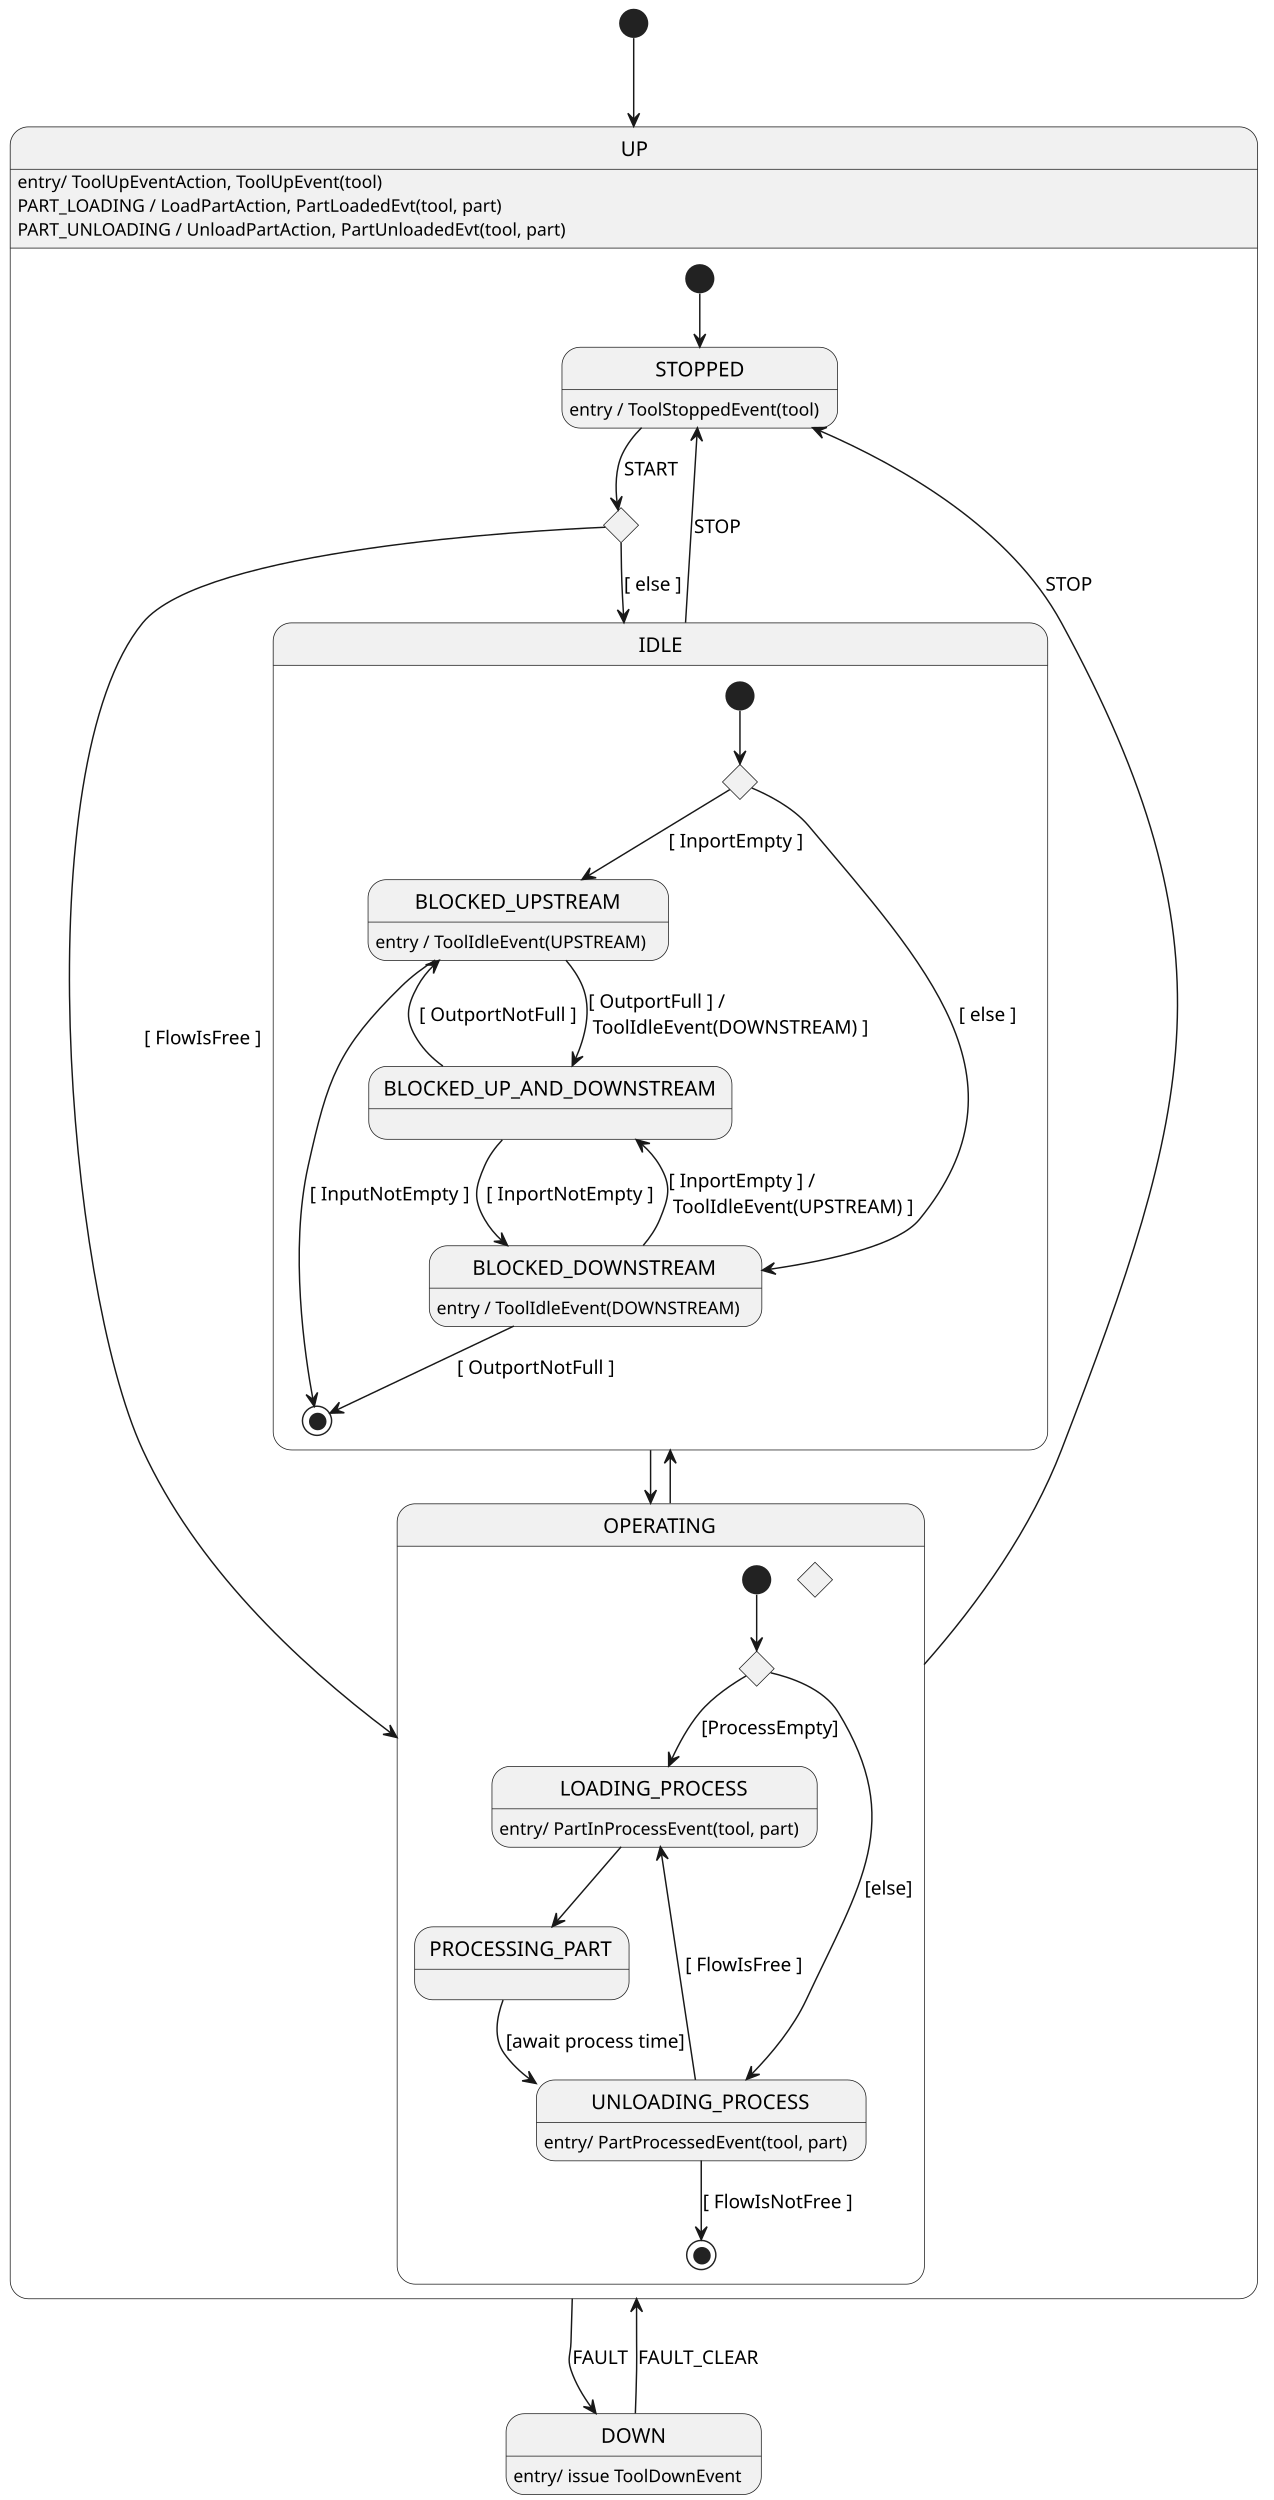
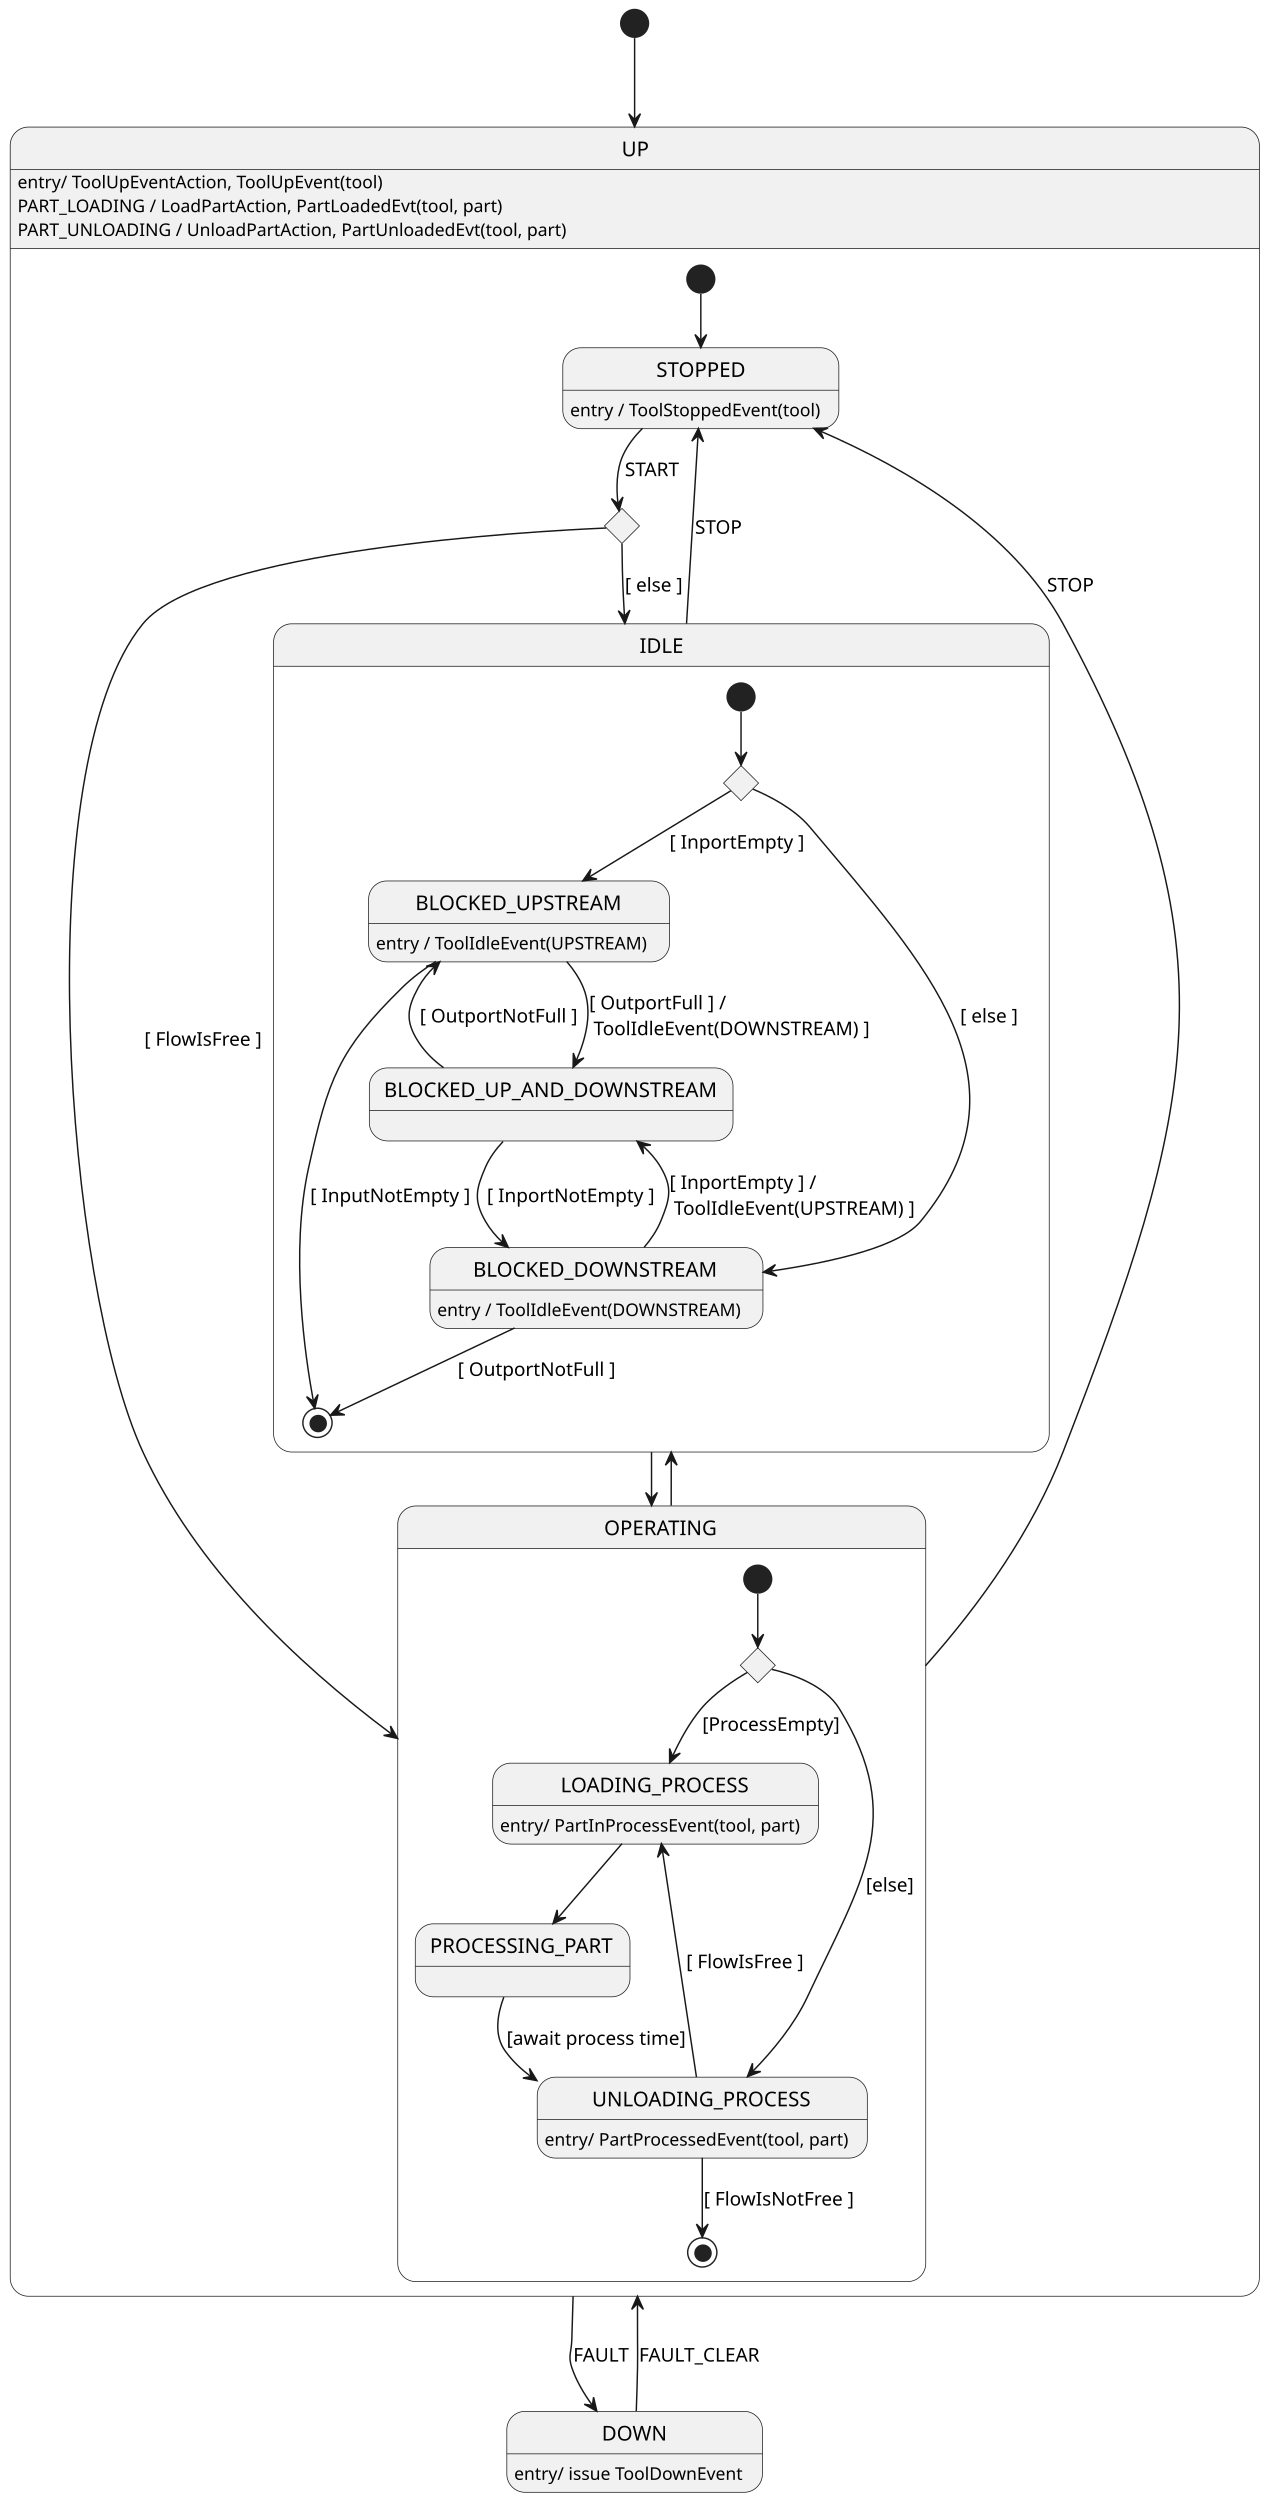
- <svg xmlns="http://www.w3.org/2000/svg" contentStyleType="text/css" height="691.744px" preserveAspectRatio="none" style="width:352px;height:691px;background:#FFFFFF;" version="1.1" viewBox="0 0 352 691" width="352.725px" zoomAndPan="magnify">
+ <svg xmlns="http://www.w3.org/2000/svg" contentStyleType="text/css" height="690.132px" preserveAspectRatio="none" style="width:352px;height:690px;background:#FFFFFF;" version="1.1" viewBox="0 0 352 690" width="352.725px" zoomAndPan="magnify">
  <defs />
  <g>
    <ellipse cx="175.153" cy="6.45" fill="#222222" rx="4.031" ry="4.031" style="stroke:none;stroke-width:0.403;" />
    <g id="DOWN">
-       <rect fill="#F1F1F1" height="22.337" rx="5.039" ry="5.039" style="stroke:#181818;stroke-width:0.202;" width="70.545" x="139.881" y="667.154" />
-       <line style="stroke:#181818;stroke-width:0.202;" x1="139.881" x2="210.426" y1="678.872" y2="678.872" />
-       <text fill="#000000" font-family="sans-serif" font-size="5.644" lengthAdjust="spacing" textLength="18.14" x="166.083" y="675.203">DOWN</text>
-       <text fill="#000000" font-family="sans-serif" font-size="4.837" lengthAdjust="spacing" textLength="62.483" x="141.896" y="686.059">entry/ issue ToolDownEvent</text>
+       <rect fill="#F1F1F1" height="22.337" rx="5.039" ry="5.039" style="stroke:#181818;stroke-width:0.202;" width="70.545" x="139.881" y="665.542" />
+       <line style="stroke:#181818;stroke-width:0.202;" x1="139.881" x2="210.426" y1="677.26" y2="677.26" />
+       <text fill="#000000" font-family="sans-serif" font-size="5.644" lengthAdjust="spacing" textLength="18.14" x="166.083" y="673.59">DOWN</text>
+       <text fill="#000000" font-family="sans-serif" font-size="4.837" lengthAdjust="spacing" textLength="62.483" x="141.896" y="684.446">entry/ issue ToolDownEvent</text>
    </g>
    <path d="M7.861,35.071 L342.542,35.071 A5.039,5.039 0 0 1 347.581,40.11 L347.581,68.57 L2.822,68.57 L2.822,40.11 A5.039,5.039 0 0 1 7.861,35.071 " fill="#F1F1F1" style="stroke:#F1F1F1;stroke-width:0.403;" />
-     <rect fill="none" height="600.305" rx="5.039" ry="5.039" style="stroke:#181818;stroke-width:0.202;" width="344.76" x="2.822" y="35.071" />
+     <rect fill="none" height="598.693" rx="5.039" ry="5.039" style="stroke:#181818;stroke-width:0.202;" width="344.76" x="2.822" y="35.071" />
    <line style="stroke:#181818;stroke-width:0.202;" x1="2.822" x2="347.581" y1="68.57" y2="68.57" />
    <line style="stroke:#181818;stroke-width:0.202;" x1="2.822" x2="347.581" y1="46.789" y2="46.789" />
    <text fill="#000000" font-family="sans-serif" font-size="5.644" lengthAdjust="spacing" textLength="7.256" x="171.573" y="43.12">UP</text>
    <text fill="#000000" font-family="sans-serif" font-size="4.837" lengthAdjust="spacing" textLength="99.972" x="4.837" y="51.96">entry/ ToolUpEventAction, ToolUpEvent(tool)</text>
    <text fill="#000000" font-family="sans-serif" font-size="4.837" lengthAdjust="spacing" textLength="132.221" x="4.837" y="58.548">PART_LOADING / LoadPartAction, PartLoadedEvt(tool, part)</text>
    <text fill="#000000" font-family="sans-serif" font-size="4.837" lengthAdjust="spacing" textLength="149.958" x="4.837" y="65.137">PART_UNLOADING / UnloadPartAction, PartUnloadedEvt(tool, part)</text>
    <g id="UP.STOPPED">
-       <rect fill="#F1F1F1" height="22.337" rx="5.039" ry="5.039" style="stroke:#181818;stroke-width:0.202;" width="76.189" x="155.328" y="95.982" />
-       <line style="stroke:#181818;stroke-width:0.202;" x1="155.328" x2="231.517" y1="107.699" y2="107.699" />
-       <text fill="#000000" font-family="sans-serif" font-size="5.644" lengthAdjust="spacing" textLength="24.59" x="181.127" y="104.03">STOPPED</text>
-       <text fill="#000000" font-family="sans-serif" font-size="4.837" lengthAdjust="spacing" textLength="68.126" x="157.344" y="114.886">entry / ToolStoppedEvent(tool)</text>
+       <rect fill="#F1F1F1" height="22.337" rx="5.039" ry="5.039" style="stroke:#181818;stroke-width:0.202;" width="76.189" x="155.332" y="95.982" />
+       <line style="stroke:#181818;stroke-width:0.202;" x1="155.332" x2="231.521" y1="107.699" y2="107.699" />
+       <text fill="#000000" font-family="sans-serif" font-size="5.644" lengthAdjust="spacing" textLength="24.59" x="181.131" y="104.03">STOPPED</text>
+       <text fill="#000000" font-family="sans-serif" font-size="4.837" lengthAdjust="spacing" textLength="68.126" x="157.348" y="114.886">entry / ToolStoppedEvent(tool)</text>
    </g>
    <g id="elem_UP_CHOICE">
-       <polygon fill="#F1F1F1" points="171.654,140.324,176.492,145.162,171.654,149.999,166.817,145.162,171.654,140.324" style="stroke:#181818;stroke-width:0.202;" />
-     </g>
-     <ellipse cx="193.422" cy="77.035" fill="#222222" rx="4.031" ry="4.031" style="stroke:none;stroke-width:0.403;" />
-     <path d="M80.55,172.17 L284.546,172.17 A5.039,5.039 0 0 1 289.585,177.209 L289.585,183.888 L75.511,183.888 L75.511,177.209 A5.039,5.039 0 0 1 80.55,172.17 " fill="#F1F1F1" style="stroke:#F1F1F1;stroke-width:0.403;" />
-     <rect fill="none" height="228.593" rx="5.039" ry="5.039" style="stroke:#181818;stroke-width:0.202;" width="214.074" x="75.511" y="172.17" />
-     <line style="stroke:#181818;stroke-width:0.202;" x1="75.511" x2="289.585" y1="183.888" y2="183.888" />
-     <text fill="#000000" font-family="sans-serif" font-size="5.644" lengthAdjust="spacing" textLength="12.093" x="176.502" y="180.219">IDLE</text>
+       <polygon fill="#F1F1F1" points="171.658,140.324,176.496,145.162,171.658,149.999,166.821,145.162,171.658,140.324" style="stroke:#181818;stroke-width:0.202;" />
+     </g>
+     <ellipse cx="193.426" cy="77.035" fill="#222222" rx="4.031" ry="4.031" style="stroke:none;stroke-width:0.403;" />
+     <path d="M80.554,172.17 L284.55,172.17 A5.039,5.039 0 0 1 289.589,177.209 L289.589,183.888 L75.515,183.888 L75.515,177.209 A5.039,5.039 0 0 1 80.554,172.17 " fill="#F1F1F1" style="stroke:#F1F1F1;stroke-width:0.403;" />
+     <rect fill="none" height="228.593" rx="5.039" ry="5.039" style="stroke:#181818;stroke-width:0.202;" width="214.074" x="75.515" y="172.17" />
+     <line style="stroke:#181818;stroke-width:0.202;" x1="75.515" x2="289.589" y1="183.888" y2="183.888" />
+     <text fill="#000000" font-family="sans-serif" font-size="5.644" lengthAdjust="spacing" textLength="12.093" x="176.506" y="180.219">IDLE</text>
    <g id="UP.IDLE.BLOCKED_UPSTREAM">
-       <rect fill="#F1F1F1" height="22.337" rx="5.039" ry="5.039" style="stroke:#181818;stroke-width:0.202;" width="83.042" x="101.73" y="243.146" />
-       <line style="stroke:#181818;stroke-width:0.202;" x1="101.73" x2="184.772" y1="254.863" y2="254.863" />
-       <text fill="#000000" font-family="sans-serif" font-size="5.644" lengthAdjust="spacing" textLength="57.242" x="114.63" y="251.194">BLOCKED_UPSTREAM</text>
-       <text fill="#000000" font-family="sans-serif" font-size="4.837" lengthAdjust="spacing" textLength="74.979" x="103.746" y="262.05">entry / ToolIdleEvent(UPSTREAM)</text>
+       <rect fill="#F1F1F1" height="22.337" rx="5.039" ry="5.039" style="stroke:#181818;stroke-width:0.202;" width="83.042" x="101.734" y="243.146" />
+       <line style="stroke:#181818;stroke-width:0.202;" x1="101.734" x2="184.775" y1="254.863" y2="254.863" />
+       <text fill="#000000" font-family="sans-serif" font-size="5.644" lengthAdjust="spacing" textLength="57.242" x="114.634" y="251.194">BLOCKED_UPSTREAM</text>
+       <text fill="#000000" font-family="sans-serif" font-size="4.837" lengthAdjust="spacing" textLength="74.979" x="103.749" y="262.05">entry / ToolIdleEvent(UPSTREAM)</text>
    </g>
    <g id="UP.IDLE.BLOCKED_DOWNSTREAM">
-       <rect fill="#F1F1F1" height="22.337" rx="5.039" ry="5.039" style="stroke:#181818;stroke-width:0.202;" width="91.91" x="118.661" y="344.327" />
-       <line style="stroke:#181818;stroke-width:0.202;" x1="118.661" x2="210.571" y1="356.045" y2="356.045" />
-       <text fill="#000000" font-family="sans-serif" font-size="5.644" lengthAdjust="spacing" textLength="68.126" x="130.553" y="352.376">BLOCKED_DOWNSTREAM</text>
-       <text fill="#000000" font-family="sans-serif" font-size="4.837" lengthAdjust="spacing" textLength="83.848" x="120.676" y="363.232">entry / ToolIdleEvent(DOWNSTREAM)</text>
+       <rect fill="#F1F1F1" height="22.337" rx="5.039" ry="5.039" style="stroke:#181818;stroke-width:0.202;" width="91.91" x="118.665" y="344.327" />
+       <line style="stroke:#181818;stroke-width:0.202;" x1="118.665" x2="210.575" y1="356.045" y2="356.045" />
+       <text fill="#000000" font-family="sans-serif" font-size="5.644" lengthAdjust="spacing" textLength="68.126" x="130.557" y="352.376">BLOCKED_DOWNSTREAM</text>
+       <text fill="#000000" font-family="sans-serif" font-size="4.837" lengthAdjust="spacing" textLength="83.848" x="120.68" y="363.232">entry / ToolIdleEvent(DOWNSTREAM)</text>
    </g>
    <g id="elem_IDLE_CHOICE">
-       <polygon fill="#F1F1F1" points="204.524,211.3,209.362,216.137,204.524,220.975,199.687,216.137,204.524,211.3" style="stroke:#181818;stroke-width:0.202;" />
-     </g>
-     <ellipse cx="204.524" cy="192.353" fill="#222222" rx="4.031" ry="4.031" style="stroke:none;stroke-width:0.403;" />
+       <polygon fill="#F1F1F1" points="204.528,211.3,209.365,216.137,204.528,220.975,199.691,216.137,204.528,211.3" style="stroke:#181818;stroke-width:0.202;" />
+     </g>
+     <ellipse cx="204.528" cy="192.353" fill="#222222" rx="4.031" ry="4.031" style="stroke:none;stroke-width:0.403;" />
    <g id="UP.IDLE.BLOCKED_UP_AND_DOWNSTREAM">
-       <rect fill="#F1F1F1" height="20.156" rx="5.039" ry="5.039" style="stroke:#181818;stroke-width:0.202;" width="100.376" x="101.931" y="294.744" />
-       <line style="stroke:#181818;stroke-width:0.202;" x1="101.931" x2="202.307" y1="306.462" y2="306.462" />
-       <text fill="#000000" font-family="sans-serif" font-size="5.644" lengthAdjust="spacing" textLength="92.313" x="105.963" y="302.793">BLOCKED_UP_AND_DOWNSTREAM</text>
-     </g>
-     <ellipse cx="87.621" cy="392.701" fill="none" rx="4.031" ry="4.031" style="stroke:#222222;stroke-width:0.403;" />
-     <ellipse cx="87.823" cy="392.903" fill="#222222" rx="2.419" ry="2.419" style="stroke:none;stroke-width:0.403;" />
+       <rect fill="#F1F1F1" height="20.156" rx="5.039" ry="5.039" style="stroke:#181818;stroke-width:0.202;" width="100.376" x="101.936" y="294.744" />
+       <line style="stroke:#181818;stroke-width:0.202;" x1="101.936" x2="202.311" y1="306.462" y2="306.462" />
+       <text fill="#000000" font-family="sans-serif" font-size="5.644" lengthAdjust="spacing" textLength="92.313" x="105.967" y="302.793">BLOCKED_UP_AND_DOWNSTREAM</text>
+     </g>
+     <ellipse cx="87.625" cy="392.701" fill="none" rx="4.031" ry="4.031" style="stroke:#222222;stroke-width:0.403;" />
+     <ellipse cx="87.826" cy="392.903" fill="#222222" rx="2.419" ry="2.419" style="stroke:none;stroke-width:0.403;" />
    <g id="link_*start*IDLE_IDLE_CHOICE">
-       <path d="M204.524,196.449 C204.524,199.863 204.524,205.015 204.524,209.135 " fill="none" id="*start*IDLE-to-IDLE_CHOICE" style="stroke:#181818;stroke-width:0.403;" />
-       <polygon fill="#181818" points="204.524,211.183,206.137,207.555,204.524,209.167,202.912,207.555,204.524,211.183" style="stroke:#181818;stroke-width:0.403;" />
+       <path d="M204.528,196.449 C204.528,199.863 204.528,205.015 204.528,209.135 " fill="none" id="*start*IDLE-to-IDLE_CHOICE" style="stroke:#181818;stroke-width:0.403;" />
+       <polygon fill="#181818" points="204.528,211.183,206.141,207.555,204.528,209.167,202.916,207.555,204.528,211.183" style="stroke:#181818;stroke-width:0.403;" />
    </g>
    <g id="link_IDLE_CHOICE_BLOCKED_UPSTREAM">
-       <path d="M201.731,218.237 C194.918,222.385 176.967,233.31 162.733,241.973 " fill="none" id="IDLE_CHOICE-to-BLOCKED_UPSTREAM" style="stroke:#181818;stroke-width:0.403;" />
-       <polygon fill="#181818" points="160.839,243.126,164.776,242.617,162.56,242.078,163.099,239.862,160.839,243.126" style="stroke:#181818;stroke-width:0.403;" />
-       <text fill="#000000" font-family="sans-serif" font-size="5.24" lengthAdjust="spacing" textLength="36.683" x="184.772" y="234.236">[ InportEmpty ]</text>
+       <path d="M201.734,218.237 C194.922,222.385 176.971,233.31 162.737,241.973 " fill="none" id="IDLE_CHOICE-to-BLOCKED_UPSTREAM" style="stroke:#181818;stroke-width:0.403;" />
+       <polygon fill="#181818" points="160.843,243.126,164.78,242.617,162.564,242.078,163.103,239.862,160.843,243.126" style="stroke:#181818;stroke-width:0.403;" />
+       <text fill="#000000" font-family="sans-serif" font-size="5.24" lengthAdjust="spacing" textLength="36.683" x="184.775" y="234.236">[ InportEmpty ]</text>
    </g>
    <g id="link_IDLE_CHOICE_BLOCKED_DOWNSTREAM">
-       <path d="M207.777,217.786 C211.945,219.531 219.141,223.083 223.47,228.231 C255.812,266.692 285.957,298.203 254.107,337.071 C248.52,343.888 230.9,348.165 212.752,350.826 " fill="none" id="IDLE_CHOICE-to-BLOCKED_DOWNSTREAM" style="stroke:#181818;stroke-width:0.403;" />
-       <polygon fill="#181818" points="210.651,351.128,214.47,352.216,212.647,350.845,214.018,349.023,210.651,351.128" style="stroke:#181818;stroke-width:0.403;" />
-       <text fill="#000000" font-family="sans-serif" font-size="5.24" lengthAdjust="spacing" textLength="14.915" x="264.991" y="282.206">[ else ]</text>
+       <path d="M207.781,217.786 C211.95,219.531 219.145,223.083 223.475,228.231 C255.816,266.692 285.961,298.203 254.111,337.071 C248.524,343.888 230.904,348.165 212.756,350.826 " fill="none" id="IDLE_CHOICE-to-BLOCKED_DOWNSTREAM" style="stroke:#181818;stroke-width:0.403;" />
+       <polygon fill="#181818" points="210.655,351.128,214.474,352.216,212.651,350.845,214.022,349.023,210.655,351.128" style="stroke:#181818;stroke-width:0.403;" />
+       <text fill="#000000" font-family="sans-serif" font-size="5.24" lengthAdjust="spacing" textLength="14.915" x="264.995" y="282.206">[ else ]</text>
    </g>
    <g id="link_BLOCKED_DOWNSTREAM_BLOCKED_UP_AND_DOWNSTREAM">
-       <path d="M177.781,344.251 C179.644,342.082 181.285,339.663 182.353,337.071 C184.872,330.94 185.703,327.876 182.353,322.156 C181.067,319.967 179.386,318.04 177.475,316.347 " fill="none" id="BLOCKED_DOWNSTREAM-to-BLOCKED_UP_AND_DOWNSTREAM" style="stroke:#181818;stroke-width:0.403;" />
-       <polygon fill="#181818" points="175.814,314.981,177.593,318.53,177.371,316.261,179.641,316.039,175.814,314.981" style="stroke:#181818;stroke-width:0.403;" />
-       <text fill="#000000" font-family="sans-serif" font-size="5.24" lengthAdjust="spacing" textLength="39.908" x="184.772" y="328.161">[ InportEmpty ] /</text>
-       <text fill="#000000" font-family="sans-serif" font-size="5.24" lengthAdjust="spacing" textLength="66.111" x="185.981" y="335.299">ToolIdleEvent(UPSTREAM) ]</text>
+       <path d="M177.786,344.251 C179.648,342.082 181.289,339.663 182.357,337.071 C184.876,330.94 185.707,327.876 182.357,322.156 C181.071,319.967 179.39,318.04 177.479,316.347 " fill="none" id="BLOCKED_DOWNSTREAM-to-BLOCKED_UP_AND_DOWNSTREAM" style="stroke:#181818;stroke-width:0.403;" />
+       <polygon fill="#181818" points="175.818,314.981,177.597,318.53,177.375,316.261,179.645,316.039,175.818,314.981" style="stroke:#181818;stroke-width:0.403;" />
+       <text fill="#000000" font-family="sans-serif" font-size="5.24" lengthAdjust="spacing" textLength="39.908" x="184.775" y="328.161">[ InportEmpty ] /</text>
+       <text fill="#000000" font-family="sans-serif" font-size="5.24" lengthAdjust="spacing" textLength="66.111" x="185.985" y="335.299">ToolIdleEvent(UPSTREAM) ]</text>
    </g>
    <g id="link_BLOCKED_UPSTREAM_BLOCKED_UP_AND_DOWNSTREAM">
-       <path d="M156.416,265.394 C158.279,267.562 159.919,269.981 160.988,272.573 C163.656,279.067 161.75,286.63 159.029,292.753 " fill="none" id="BLOCKED_UPSTREAM-to-BLOCKED_UP_AND_DOWNSTREAM" style="stroke:#181818;stroke-width:0.403;" />
-       <polygon fill="#181818" points="158.162,294.603,161.155,291.994,159.012,292.776,158.231,290.634,158.162,294.603" style="stroke:#181818;stroke-width:0.403;" />
-       <text fill="#000000" font-family="sans-serif" font-size="5.24" lengthAdjust="spacing" textLength="37.087" x="162.6" y="278.578">[ OutportFull ] /</text>
-       <text fill="#000000" font-family="sans-serif" font-size="5.24" lengthAdjust="spacing" textLength="75.382" x="163.81" y="285.716">ToolIdleEvent(DOWNSTREAM) ]</text>
+       <path d="M156.421,265.394 C158.283,267.562 159.923,269.981 160.992,272.573 C163.66,279.067 161.754,286.63 159.033,292.753 " fill="none" id="BLOCKED_UPSTREAM-to-BLOCKED_UP_AND_DOWNSTREAM" style="stroke:#181818;stroke-width:0.403;" />
+       <polygon fill="#181818" points="158.166,294.603,161.159,291.994,159.016,292.776,158.235,290.634,158.166,294.603" style="stroke:#181818;stroke-width:0.403;" />
+       <text fill="#000000" font-family="sans-serif" font-size="5.24" lengthAdjust="spacing" textLength="37.087" x="162.604" y="278.578">[ OutportFull ] /</text>
+       <text fill="#000000" font-family="sans-serif" font-size="5.24" lengthAdjust="spacing" textLength="75.382" x="163.814" y="285.716">ToolIdleEvent(DOWNSTREAM) ]</text>
    </g>
    <g id="link_BLOCKED_UP_AND_DOWNSTREAM_BLOCKED_UPSTREAM">
-       <path d="M122.414,294.668 C119.673,292.692 117.25,290.326 115.436,287.488 C111.86,281.905 112.263,278.394 115.436,272.573 C116.597,270.445 118.129,268.53 119.878,266.817 " fill="none" id="BLOCKED_UP_AND_DOWNSTREAM-to-BLOCKED_UPSTREAM" style="stroke:#181818;stroke-width:0.403;" />
-       <polygon fill="#181818" points="121.398,265.426,117.635,266.693,119.913,266.789,119.817,269.068,121.398,265.426" style="stroke:#181818;stroke-width:0.403;" />
-       <text fill="#000000" font-family="sans-serif" font-size="5.24" lengthAdjust="spacing" textLength="43.133" x="115.839" y="282.206">[ OutportNotFull ]</text>
+       <path d="M122.418,294.668 C119.677,292.692 117.254,290.326 115.44,287.488 C111.864,281.905 112.267,278.394 115.44,272.573 C116.601,270.445 118.133,268.53 119.882,266.817 " fill="none" id="BLOCKED_UP_AND_DOWNSTREAM-to-BLOCKED_UPSTREAM" style="stroke:#181818;stroke-width:0.403;" />
+       <polygon fill="#181818" points="121.402,265.426,117.639,266.693,119.918,266.789,119.821,269.068,121.402,265.426" style="stroke:#181818;stroke-width:0.403;" />
+       <text fill="#000000" font-family="sans-serif" font-size="5.24" lengthAdjust="spacing" textLength="43.133" x="115.843" y="282.206">[ OutportNotFull ]</text>
    </g>
    <g id="link_BLOCKED_UP_AND_DOWNSTREAM_BLOCKED_DOWNSTREAM">
-       <path d="M138.845,315.049 C136.865,317.162 135.112,319.548 133.979,322.156 C131.335,328.235 130.682,331.319 133.979,337.071 C135.225,339.244 136.845,341.179 138.691,342.896 " fill="none" id="BLOCKED_UP_AND_DOWNSTREAM-to-BLOCKED_DOWNSTREAM" style="stroke:#181818;stroke-width:0.403;" />
-       <polygon fill="#181818" points="140.292,344.287,138.616,340.688,138.772,342.963,136.497,343.12,140.292,344.287" style="stroke:#181818;stroke-width:0.403;" />
-       <text fill="#000000" font-family="sans-serif" font-size="5.24" lengthAdjust="spacing" textLength="45.955" x="134.382" y="331.789">[ InportNotEmpty ]</text>
+       <path d="M138.849,315.049 C136.869,317.162 135.116,319.548 133.983,322.156 C131.339,328.235 130.686,331.319 133.983,337.071 C135.229,339.244 136.849,341.179 138.696,342.896 " fill="none" id="BLOCKED_UP_AND_DOWNSTREAM-to-BLOCKED_DOWNSTREAM" style="stroke:#181818;stroke-width:0.403;" />
+       <polygon fill="#181818" points="140.296,344.287,138.62,340.688,138.776,342.963,136.501,343.12,140.296,344.287" style="stroke:#181818;stroke-width:0.403;" />
+       <text fill="#000000" font-family="sans-serif" font-size="5.24" lengthAdjust="spacing" textLength="45.955" x="134.386" y="331.789">[ InportNotEmpty ]</text>
    </g>
    <g id="link_BLOCKED_DOWNSTREAM_*end*IDLE">
-       <path d="M142.033,366.515 C125.062,374.557 103.08,384.974 93.043,389.726 " fill="none" id="BLOCKED_DOWNSTREAM-to-*end*IDLE" style="stroke:#181818;stroke-width:0.403;" />
-       <polygon fill="#181818" points="91.201,390.601,95.17,390.502,93.021,389.737,93.787,387.589,91.201,390.601" style="stroke:#181818;stroke-width:0.403;" />
-       <text fill="#000000" font-family="sans-serif" font-size="5.24" lengthAdjust="spacing" textLength="43.133" x="126.32" y="379.76">[ OutportNotFull ]</text>
+       <path d="M142.037,366.515 C125.066,374.557 103.084,384.974 93.047,389.726 " fill="none" id="BLOCKED_DOWNSTREAM-to-*end*IDLE" style="stroke:#181818;stroke-width:0.403;" />
+       <polygon fill="#181818" points="91.205,390.601,95.174,390.502,93.025,389.737,93.791,387.589,91.205,390.601" style="stroke:#181818;stroke-width:0.403;" />
+       <text fill="#000000" font-family="sans-serif" font-size="5.24" lengthAdjust="spacing" textLength="43.133" x="126.324" y="379.76">[ OutportNotFull ]</text>
    </g>
    <g id="link_BLOCKED_UPSTREAM_*end*IDLE">
-       <path d="M120.309,265.345 C116.976,267.466 113.747,269.88 111.002,272.573 C93.264,289.967 90.62,297.913 85.202,322.156 C79.946,345.666 84.251,374.694 86.484,386.699 " fill="none" id="BLOCKED_UPSTREAM-to-*end*IDLE" style="stroke:#181818;stroke-width:0.403;" />
-       <polygon fill="#181818" points="86.871,388.739,87.78,384.874,86.496,386.758,84.611,385.474,86.871,388.739" style="stroke:#181818;stroke-width:0.403;" />
-       <text fill="#000000" font-family="sans-serif" font-size="5.24" lengthAdjust="spacing" textLength="43.94" x="85.605" y="331.789">[ InputNotEmpty ]</text>
-     </g>
-     <path d="M114.815,415.651 L250.463,415.651 A5.039,5.039 0 0 1 255.502,420.69 L255.502,427.369 L109.776,427.369 L109.776,420.69 A5.039,5.039 0 0 1 114.815,415.651 " fill="#F1F1F1" style="stroke:#F1F1F1;stroke-width:0.403;" />
-     <rect fill="none" height="215.694" rx="5.039" ry="5.039" style="stroke:#181818;stroke-width:0.202;" width="145.726" x="109.776" y="415.651" />
-     <line style="stroke:#181818;stroke-width:0.202;" x1="109.776" x2="255.502" y1="427.369" y2="427.369" />
-     <text fill="#000000" font-family="sans-serif" font-size="5.644" lengthAdjust="spacing" textLength="31.846" x="166.716" y="423.7">OPERATING</text>
+       <path d="M120.314,265.345 C116.98,267.466 113.751,269.88 111.006,272.573 C93.269,289.967 90.624,297.913 85.206,322.156 C79.95,345.666 84.255,374.694 86.488,386.699 " fill="none" id="BLOCKED_UPSTREAM-to-*end*IDLE" style="stroke:#181818;stroke-width:0.403;" />
+       <polygon fill="#181818" points="86.875,388.739,87.784,384.874,86.5,386.758,84.615,385.474,86.875,388.739" style="stroke:#181818;stroke-width:0.403;" />
+       <text fill="#000000" font-family="sans-serif" font-size="5.24" lengthAdjust="spacing" textLength="43.94" x="85.609" y="331.789">[ InputNotEmpty ]</text>
+     </g>
+     <path d="M114.819,415.651 L250.467,415.651 A5.039,5.039 0 0 1 255.506,420.69 L255.506,427.369 L109.78,427.369 L109.78,420.69 A5.039,5.039 0 0 1 114.819,415.651 " fill="#F1F1F1" style="stroke:#F1F1F1;stroke-width:0.403;" />
+     <rect fill="none" height="214.081" rx="5.039" ry="5.039" style="stroke:#181818;stroke-width:0.202;" width="145.726" x="109.78" y="415.651" />
+     <line style="stroke:#181818;stroke-width:0.202;" x1="109.78" x2="255.506" y1="427.369" y2="427.369" />
+     <text fill="#000000" font-family="sans-serif" font-size="5.644" lengthAdjust="spacing" textLength="31.846" x="166.72" y="423.7">OPERATING</text>
    <g id="UP.OPERATING.LOADING_PROCESS">
-       <rect fill="#F1F1F1" height="22.337" rx="5.039" ry="5.039" style="stroke:#181818;stroke-width:0.202;" width="89.894" x="135.978" y="488.239" />
-       <line style="stroke:#181818;stroke-width:0.202;" x1="135.978" x2="225.873" y1="499.957" y2="499.957" />
-       <text fill="#000000" font-family="sans-serif" font-size="5.644" lengthAdjust="spacing" textLength="52.405" x="154.723" y="496.288">LOADING_PROCESS</text>
-       <text fill="#000000" font-family="sans-serif" font-size="4.837" lengthAdjust="spacing" textLength="81.832" x="137.994" y="507.144">entry/ PartInProcessEvent(tool, part)</text>
+       <rect fill="#F1F1F1" height="22.337" rx="5.039" ry="5.039" style="stroke:#181818;stroke-width:0.202;" width="89.894" x="135.983" y="486.627" />
+       <line style="stroke:#181818;stroke-width:0.202;" x1="135.983" x2="225.877" y1="498.344" y2="498.344" />
+       <text fill="#000000" font-family="sans-serif" font-size="5.644" lengthAdjust="spacing" textLength="52.405" x="154.727" y="494.675">LOADING_PROCESS</text>
+       <text fill="#000000" font-family="sans-serif" font-size="4.837" lengthAdjust="spacing" textLength="81.832" x="137.998" y="505.531">entry/ PartInProcessEvent(tool, part)</text>
    </g>
    <g id="UP.OPERATING.UNLOADING_PROCESS">
-       <rect fill="#F1F1F1" height="22.337" rx="5.039" ry="5.039" style="stroke:#181818;stroke-width:0.202;" width="91.104" x="148.274" y="574.909" />
-       <line style="stroke:#181818;stroke-width:0.202;" x1="148.274" x2="239.377" y1="586.626" y2="586.626" />
-       <text fill="#000000" font-family="sans-serif" font-size="5.644" lengthAdjust="spacing" textLength="60.87" x="163.39" y="582.957">UNLOADING_PROCESS</text>
-       <text fill="#000000" font-family="sans-serif" font-size="4.837" lengthAdjust="spacing" textLength="83.042" x="150.289" y="593.813">entry/ PartProcessedEvent(tool, part)</text>
+       <rect fill="#F1F1F1" height="22.337" rx="5.039" ry="5.039" style="stroke:#181818;stroke-width:0.202;" width="91.104" x="148.278" y="573.296" />
+       <line style="stroke:#181818;stroke-width:0.202;" x1="148.278" x2="239.381" y1="585.014" y2="585.014" />
+       <text fill="#000000" font-family="sans-serif" font-size="5.644" lengthAdjust="spacing" textLength="60.87" x="163.394" y="581.345">UNLOADING_PROCESS</text>
+       <text fill="#000000" font-family="sans-serif" font-size="4.837" lengthAdjust="spacing" textLength="83.042" x="150.293" y="592.201">entry/ PartProcessedEvent(tool, part)</text>
    </g>
    <g id="elem_CHOICE_PROCESS_EMPTY">
-       <polygon fill="#F1F1F1" points="209.144,456.393,213.981,461.231,209.144,466.068,204.306,461.231,209.144,456.393" style="stroke:#181818;stroke-width:0.202;" />
-     </g>
-     <g id="elem_CHOICE_UNLOADING">
-       <polygon fill="#F1F1F1" points="225.268,431.803,230.106,436.641,225.268,441.478,220.431,436.641,225.268,431.803" style="stroke:#181818;stroke-width:0.202;" />
+       <polygon fill="#F1F1F1" points="209.148,454.781,213.985,459.618,209.148,464.455,204.31,459.618,209.148,454.781" style="stroke:#181818;stroke-width:0.202;" />
    </g>
    <g id="UP.OPERATING.PROCESSING_PART">
-       <rect fill="#F1F1F1" height="20.156" rx="5.039" ry="5.039" style="stroke:#181818;stroke-width:0.202;" width="59.258" x="114.614" y="532.582" />
-       <line style="stroke:#181818;stroke-width:0.202;" x1="114.614" x2="173.871" y1="544.299" y2="544.299" />
-       <text fill="#000000" font-family="sans-serif" font-size="5.644" lengthAdjust="spacing" textLength="51.196" x="118.645" y="540.63">PROCESSING_PART</text>
-     </g>
-     <ellipse cx="209.144" cy="436.641" fill="#222222" rx="4.031" ry="4.031" style="stroke:none;stroke-width:0.403;" />
-     <ellipse cx="193.825" cy="623.283" fill="none" rx="4.031" ry="4.031" style="stroke:#222222;stroke-width:0.403;" />
-     <ellipse cx="194.027" cy="623.484" fill="#222222" rx="2.419" ry="2.419" style="stroke:none;stroke-width:0.403;" />
+       <rect fill="#F1F1F1" height="20.156" rx="5.039" ry="5.039" style="stroke:#181818;stroke-width:0.202;" width="59.258" x="114.618" y="530.969" />
+       <line style="stroke:#181818;stroke-width:0.202;" x1="114.618" x2="173.875" y1="542.687" y2="542.687" />
+       <text fill="#000000" font-family="sans-serif" font-size="5.644" lengthAdjust="spacing" textLength="51.196" x="118.649" y="539.018">PROCESSING_PART</text>
+     </g>
+     <ellipse cx="209.148" cy="435.834" fill="#222222" rx="4.031" ry="4.031" style="stroke:none;stroke-width:0.403;" />
+     <ellipse cx="193.829" cy="621.67" fill="none" rx="4.031" ry="4.031" style="stroke:#222222;stroke-width:0.403;" />
+     <ellipse cx="194.031" cy="621.872" fill="#222222" rx="2.419" ry="2.419" style="stroke:none;stroke-width:0.403;" />
    <g id="link_*start*OPERATING_CHOICE_PROCESS_EMPTY">
-       <path d="M209.144,440.76 C209.144,444.352 209.144,449.875 209.144,454.216 " fill="none" id="*start*OPERATING-to-CHOICE_PROCESS_EMPTY" style="stroke:#181818;stroke-width:0.403;" />
-       <polygon fill="#181818" points="209.144,456.24,210.756,452.612,209.144,454.224,207.531,452.612,209.144,456.24" style="stroke:#181818;stroke-width:0.403;" />
+       <path d="M209.148,439.93 C209.148,443.344 209.148,448.496 209.148,452.616 " fill="none" id="*start*OPERATING-to-CHOICE_PROCESS_EMPTY" style="stroke:#181818;stroke-width:0.403;" />
+       <polygon fill="#181818" points="209.148,454.664,210.76,451.036,209.148,452.648,207.535,451.036,209.148,454.664" style="stroke:#181818;stroke-width:0.403;" />
    </g>
    <g id="link_CHOICE_PROCESS_EMPTY_LOADING_PROCESS">
-       <path d="M206.262,463.198 C202.835,465.181 197.115,468.874 193.422,473.324 C190.246,477.154 187.634,481.926 185.634,486.312 " fill="none" id="CHOICE_PROCESS_EMPTY-to-LOADING_PROCESS" style="stroke:#181818;stroke-width:0.403;" />
-       <polygon fill="#181818" points="184.816,488.163,187.751,485.489,185.626,486.317,184.799,484.192,184.816,488.163" style="stroke:#181818;stroke-width:0.403;" />
-       <text fill="#000000" font-family="sans-serif" font-size="5.24" lengthAdjust="spacing" textLength="37.49" x="193.825" y="479.329">[ProcessEmpty]</text>
+       <path d="M206.266,461.585 C202.839,463.569 197.119,467.261 193.426,471.712 C190.25,475.541 187.638,480.314 185.638,484.7 " fill="none" id="CHOICE_PROCESS_EMPTY-to-LOADING_PROCESS" style="stroke:#181818;stroke-width:0.403;" />
+       <polygon fill="#181818" points="184.82,486.55,187.755,483.877,185.631,484.705,184.803,482.58,184.82,486.55" style="stroke:#181818;stroke-width:0.403;" />
+       <text fill="#000000" font-family="sans-serif" font-size="5.24" lengthAdjust="spacing" textLength="37.49" x="193.829" y="477.717">[ProcessEmpty]</text>
    </g>
    <g id="link_CHOICE_PROCESS_EMPTY_UNLOADING_PROCESS">
-       <path d="M213.018,462.359 C218.315,463.581 227.635,466.612 231.718,473.324 C250.173,503.666 237.894,520.565 222.85,552.738 C219.282,560.365 213.381,567.532 207.826,573.216 " fill="none" id="CHOICE_PROCESS_EMPTY-to-UNLOADING_PROCESS" style="stroke:#181818;stroke-width:0.403;" />
-       <polygon fill="#181818" points="206.274,574.78,209.976,573.347,207.696,573.352,207.691,571.071,206.274,574.78" style="stroke:#181818;stroke-width:0.403;" />
-       <text fill="#000000" font-family="sans-serif" font-size="5.24" lengthAdjust="spacing" textLength="12.496" x="238.974" y="523.672">[else]</text>
+       <path d="M213.022,460.747 C218.319,461.968 227.639,465 231.722,471.712 C250.177,502.054 237.898,518.952 222.854,551.125 C219.286,558.752 213.385,565.919 207.83,571.603 " fill="none" id="CHOICE_PROCESS_EMPTY-to-UNLOADING_PROCESS" style="stroke:#181818;stroke-width:0.403;" />
+       <polygon fill="#181818" points="206.278,573.167,209.98,571.735,207.7,571.739,207.695,569.459,206.278,573.167" style="stroke:#181818;stroke-width:0.403;" />
+       <text fill="#000000" font-family="sans-serif" font-size="5.24" lengthAdjust="spacing" textLength="12.496" x="238.978" y="522.059">[else]</text>
    </g>
    <g id="link_LOADING_PROCESS_PROCESSING_PART">
-       <path d="M171.67,510.459 C166.268,516.719 159.464,524.612 153.982,530.965 " fill="none" id="LOADING_PROCESS-to-PROCESSING_PART" style="stroke:#181818;stroke-width:0.403;" />
-       <polygon fill="#181818" points="152.619,532.546,156.211,530.855,153.937,531.02,153.771,528.746,152.619,532.546" style="stroke:#181818;stroke-width:0.403;" />
+       <path d="M171.674,508.846 C166.273,515.107 159.468,523 153.986,529.353 " fill="none" id="LOADING_PROCESS-to-PROCESSING_PART" style="stroke:#181818;stroke-width:0.403;" />
+       <polygon fill="#181818" points="152.623,530.933,156.215,529.242,153.941,529.408,153.775,527.134,152.623,530.933" style="stroke:#181818;stroke-width:0.403;" />
    </g>
    <g id="link_PROCESSING_PART_UNLOADING_PROCESS">
-       <path d="M139.05,552.806 C137.232,557.66 136.321,563.388 139.405,567.653 C141.384,570.39 143.795,572.716 146.492,574.691 " fill="none" id="PROCESSING_PART-to-UNLOADING_PROCESS" style="stroke:#181818;stroke-width:0.403;" />
-       <polygon fill="#181818" points="148.205,575.88,146.137,572.491,146.547,574.735,144.304,575.144,148.205,575.88" style="stroke:#181818;stroke-width:0.403;" />
-       <text fill="#000000" font-family="sans-serif" font-size="5.24" lengthAdjust="spacing" textLength="47.971" x="139.808" y="565.999">[await process time]</text>
+       <path d="M139.054,551.194 C137.236,556.047 136.325,561.775 139.409,566.04 C141.388,568.778 143.799,571.104 146.496,573.079 " fill="none" id="PROCESSING_PART-to-UNLOADING_PROCESS" style="stroke:#181818;stroke-width:0.403;" />
+       <polygon fill="#181818" points="148.209,574.268,146.141,570.879,146.551,573.122,144.308,573.532,148.209,574.268" style="stroke:#181818;stroke-width:0.403;" />
+       <text fill="#000000" font-family="sans-serif" font-size="5.24" lengthAdjust="spacing" textLength="47.971" x="139.812" y="564.386">[await process time]</text>
    </g>
    <g id="link_UNLOADING_PROCESS_LOADING_PROCESS">
-       <path d="M192.217,574.889 C189.835,559.038 185.376,529.365 182.833,512.43 " fill="none" id="UNLOADING_PROCESS-to-LOADING_PROCESS" style="stroke:#181818;stroke-width:0.403;" />
-       <polygon fill="#181818" points="182.534,510.431,181.479,514.258,182.834,512.424,184.668,513.779,182.534,510.431" style="stroke:#181818;stroke-width:0.403;" />
-       <text fill="#000000" font-family="sans-serif" font-size="5.24" lengthAdjust="spacing" textLength="31.443" x="189.391" y="544.835">[ FlowIsFree ]</text>
+       <path d="M192.221,573.276 C189.839,557.426 185.38,527.753 182.837,510.818 " fill="none" id="UNLOADING_PROCESS-to-LOADING_PROCESS" style="stroke:#181818;stroke-width:0.403;" />
+       <polygon fill="#181818" points="182.538,508.818,181.483,512.646,182.838,510.811,184.672,512.166,182.538,508.818" style="stroke:#181818;stroke-width:0.403;" />
+       <text fill="#000000" font-family="sans-serif" font-size="5.24" lengthAdjust="spacing" textLength="31.443" x="189.395" y="543.223">[ FlowIsFree ]</text>
    </g>
    <g id="link_UNLOADING_PROCESS_*end*OPERATING">
-       <path d="M193.825,597.145 C193.825,603.619 193.825,611.616 193.825,616.962 " fill="none" id="UNLOADING_PROCESS-to-*end*OPERATING" style="stroke:#181818;stroke-width:0.403;" />
-       <polygon fill="#181818" points="193.825,619.078,195.438,615.45,193.825,617.062,192.213,615.45,193.825,619.078" style="stroke:#181818;stroke-width:0.403;" />
-       <text fill="#000000" font-family="sans-serif" font-size="5.24" lengthAdjust="spacing" textLength="40.715" x="194.229" y="610.341">[ FlowIsNotFree ]</text>
+       <path d="M193.829,595.532 C193.829,602.006 193.829,610.004 193.829,615.349 " fill="none" id="UNLOADING_PROCESS-to-*end*OPERATING" style="stroke:#181818;stroke-width:0.403;" />
+       <polygon fill="#181818" points="193.829,617.466,195.442,613.838,193.829,615.45,192.217,613.838,193.829,617.466" style="stroke:#181818;stroke-width:0.403;" />
+       <text fill="#000000" font-family="sans-serif" font-size="5.24" lengthAdjust="spacing" textLength="40.715" x="194.233" y="608.729">[ FlowIsNotFree ]</text>
    </g>
    <g id="link_*start*UP_STOPPED">
-       <path d="M193.422,81.139 C193.422,84.364 193.422,89.234 193.422,93.857 " fill="none" id="*start*UP-to-STOPPED" style="stroke:#181818;stroke-width:0.403;" />
-       <polygon fill="#181818" points="193.422,95.957,195.035,92.329,193.422,93.942,191.81,92.329,193.422,95.957" style="stroke:#181818;stroke-width:0.403;" />
+       <path d="M193.426,81.139 C193.426,84.364 193.426,89.234 193.426,93.857 " fill="none" id="*start*UP-to-STOPPED" style="stroke:#181818;stroke-width:0.403;" />
+       <polygon fill="#181818" points="193.426,95.957,195.039,92.329,193.426,93.942,191.814,92.329,193.426,95.957" style="stroke:#181818;stroke-width:0.403;" />
    </g>
    <g id="link_STOPPED_UP_CHOICE">
-       <path d="M177.342,118.201 C175.214,120.33 173.335,122.744 172.057,125.409 C170.05,129.601 170.094,134.914 170.562,138.913 " fill="none" id="STOPPED-to-UP_CHOICE" style="stroke:#181818;stroke-width:0.403;" />
+       <path d="M177.342,118.201 C175.218,120.33 173.335,122.744 172.061,125.409 C170.054,129.601 170.098,134.914 170.562,138.913 " fill="none" id="STOPPED-to-UP_CHOICE" style="stroke:#181818;stroke-width:0.403;" />
      <polygon fill="#181818" points="170.852,140.981,171.941,137.163,170.57,138.986,168.748,137.614,170.852,140.981" style="stroke:#181818;stroke-width:0.403;" />
-       <text fill="#000000" font-family="sans-serif" font-size="5.24" lengthAdjust="spacing" textLength="14.915" x="172.46" y="131.414">START</text>
+       <text fill="#000000" font-family="sans-serif" font-size="5.24" lengthAdjust="spacing" textLength="14.915" x="172.464" y="131.414">START</text>
    </g>
    <g id="link_UP_CHOICE_OPERATING">
-       <path d="M167.325,145.73 C146.411,146.637 56.198,151.7 39.433,172.17 C7.256,211.47 18.18,354.604 39.433,400.736 C53.989,432.328 81.171,458.797 107.966,478.94 " fill="none" id="UP_CHOICE-to-OPERATING" style="stroke:#181818;stroke-width:0.403;" />
-       <polygon fill="#181818" points="109.732,480.258,107.791,476.795,108.117,479.052,105.86,479.378,109.732,480.258" style="stroke:#181818;stroke-width:0.403;" />
-       <text fill="#000000" font-family="sans-serif" font-size="5.24" lengthAdjust="spacing" textLength="31.443" x="39.836" y="288.629">[ FlowIsFree ]</text>
+       <path d="M167.325,145.73 C146.411,146.637 56.198,151.7 39.437,172.17 C7.256,211.47 18.108,354.64 39.437,400.736 C54.001,432.215 81.183,458.526 107.978,478.525 " fill="none" id="UP_CHOICE-to-OPERATING" style="stroke:#181818;stroke-width:0.403;" />
+       <polygon fill="#181818" points="109.744,479.831,107.787,476.377,108.124,478.632,105.868,478.969,109.744,479.831" style="stroke:#181818;stroke-width:0.403;" />
+       <text fill="#000000" font-family="sans-serif" font-size="5.24" lengthAdjust="spacing" textLength="31.443" x="39.84" y="288.629">[ FlowIsFree ]</text>
    </g>
    <g id="link_UP_CHOICE_IDLE">
-       <path d="M171.666,150.027 C171.695,153.95 171.783,159.815 172.057,164.914 C172.15,166.619 172.247,168.337 172.347,170.066 " fill="none" id="UP_CHOICE-to-IDLE" style="stroke:#181818;stroke-width:0.403;" />
-       <polygon fill="#181818" points="172.464,172.098,173.867,168.384,172.349,170.085,170.648,168.568,172.464,172.098" style="stroke:#181818;stroke-width:0.403;" />
-       <text fill="#000000" font-family="sans-serif" font-size="5.24" lengthAdjust="spacing" textLength="14.915" x="172.46" y="163.26">[ else ]</text>
+       <path d="M171.666,150.027 C171.695,153.95 171.787,159.815 172.061,164.914 C172.15,166.619 172.247,168.337 172.347,170.066 " fill="none" id="UP_CHOICE-to-IDLE" style="stroke:#181818;stroke-width:0.403;" />
+       <polygon fill="#181818" points="172.468,172.098,173.871,168.383,172.353,170.085,170.651,168.568,172.468,172.098" style="stroke:#181818;stroke-width:0.403;" />
+       <text fill="#000000" font-family="sans-serif" font-size="5.24" lengthAdjust="spacing" textLength="14.915" x="172.464" y="163.26">[ else ]</text>
    </g>
    <g id="link_OPERATING_STOPPED">
-       <path d="M255.413,460.099 C270.877,442.599 285.042,422.399 293.395,400.736 C329.949,305.956 341.938,261.408 293.395,172.17 C279.294,146.246 249.838,129.118 226.534,119.036 " fill="none" id="OPERATING-to-STOPPED" style="stroke:#181818;stroke-width:0.403;" />
-       <polygon fill="#181818" points="224.583,118.201,227.283,121.112,226.436,118.995,228.553,118.148,224.583,118.201" style="stroke:#181818;stroke-width:0.403;" />
-       <text fill="#000000" font-family="sans-serif" font-size="5.24" lengthAdjust="spacing" textLength="12.9" x="288.96" y="163.26">STOP</text>
+       <path d="M255.405,459.776 C270.869,442.394 285.038,422.307 293.399,400.736 C330.106,306.016 341.938,261.408 293.399,172.17 C279.298,146.246 249.842,129.118 226.534,119.036 " fill="none" id="OPERATING-to-STOPPED" style="stroke:#181818;stroke-width:0.403;" />
+       <polygon fill="#181818" points="224.587,118.201,227.294,121.105,226.442,118.99,228.557,118.138,224.587,118.201" style="stroke:#181818;stroke-width:0.403;" />
+       <text fill="#000000" font-family="sans-serif" font-size="5.24" lengthAdjust="spacing" textLength="12.9" x="288.964" y="163.26">STOP</text>
    </g>
    <g id="link_OPERATING_IDLE">
-       <path d="M185.251,415.502 C185.259,411.306 185.263,407.093 185.259,402.885 " fill="none" id="OPERATING-to-IDLE" style="stroke:#181818;stroke-width:0.403;" />
-       <polygon fill="#181818" points="185.259,400.817,183.647,404.445,185.259,402.832,186.872,404.445,185.259,400.817" style="stroke:#181818;stroke-width:0.403;" />
+       <path d="M185.251,415.555 C185.259,411.33 185.263,407.089 185.263,402.852 " fill="none" id="OPERATING-to-IDLE" style="stroke:#181818;stroke-width:0.403;" />
+       <polygon fill="#181818" points="185.259,400.772,183.647,404.4,185.259,402.788,186.872,404.4,185.259,400.772" style="stroke:#181818;stroke-width:0.403;" />
    </g>
    <g id="link_IDLE_OPERATING">
-       <path d="M179.821,400.817 C179.817,405.025 179.817,409.238 179.825,413.438 " fill="none" id="IDLE-to-OPERATING" style="stroke:#181818;stroke-width:0.403;" />
-       <polygon fill="#181818" points="179.829,415.502,181.431,411.87,179.824,413.487,178.207,411.879,179.829,415.502" style="stroke:#181818;stroke-width:0.403;" />
+       <path d="M179.821,400.772 C179.817,405.009 179.821,409.25 179.825,413.478 " fill="none" id="IDLE-to-OPERATING" style="stroke:#181818;stroke-width:0.403;" />
+       <polygon fill="#181818" points="179.829,415.555,181.431,411.922,179.824,413.539,178.207,411.931,179.829,415.555" style="stroke:#181818;stroke-width:0.403;" />
    </g>
    <g id="link_IDLE_STOPPED">
-       <path d="M189.484,172.114 C190.758,151.22 191.911,132.278 192.636,120.378 " fill="none" id="IDLE-to-STOPPED" style="stroke:#181818;stroke-width:0.403;" />
-       <polygon fill="#181818" points="192.765,118.238,190.938,121.763,192.644,120.249,194.157,121.956,192.765,118.238" style="stroke:#181818;stroke-width:0.403;" />
-       <text fill="#000000" font-family="sans-serif" font-size="5.24" lengthAdjust="spacing" textLength="12.9" x="191.81" y="147.337">STOP</text>
+       <path d="M189.484,172.114 C190.758,151.22 191.915,132.278 192.64,120.378 " fill="none" id="IDLE-to-STOPPED" style="stroke:#181818;stroke-width:0.403;" />
+       <polygon fill="#181818" points="192.769,118.238,190.942,121.762,192.648,120.249,194.161,121.956,192.769,118.238" style="stroke:#181818;stroke-width:0.403;" />
+       <text fill="#000000" font-family="sans-serif" font-size="5.24" lengthAdjust="spacing" textLength="12.9" x="191.814" y="147.337">STOP</text>
    </g>
    <g id="link_*start_UP">
-       <path d="M175.153,10.537 C175.153,14.774 175.153,22.502 175.153,32.842 " fill="none" id="*start-to-UP" style="stroke:#181818;stroke-width:0.403;" />
-       <polygon fill="#181818" points="175.153,34.946,176.766,31.318,175.153,32.93,173.541,31.318,175.153,34.946" style="stroke:#181818;stroke-width:0.403;" />
+       <path d="M175.153,10.525 C175.153,14.77 175.153,22.526 175.153,32.898 " fill="none" id="*start-to-UP" style="stroke:#181818;stroke-width:0.403;" />
+       <polygon fill="#181818" points="175.153,35.011,176.766,31.383,175.153,32.995,173.541,31.383,175.153,35.011" style="stroke:#181818;stroke-width:0.403;" />
    </g>
    <g id="link_UP_DOWN">
-       <path d="M158.174,635.328 C158.049,639.38 157.932,643.403 157.819,647.402 C157.727,650.804 156.731,651.836 157.819,655.061 C159.053,658.717 161.129,662.248 163.431,665.397 " fill="none" id="UP-to-DOWN" style="stroke:#181818;stroke-width:0.403;" />
-       <polygon fill="#181818" points="164.725,667.106,163.822,663.24,163.509,665.498,161.25,665.185,164.725,667.106" style="stroke:#181818;stroke-width:0.403;" />
-       <text fill="#000000" font-family="sans-serif" font-size="5.24" lengthAdjust="spacing" textLength="15.722" x="158.222" y="653.407">FAULT</text>
+       <path d="M158.174,633.748 C158.049,637.787 157.932,641.802 157.819,645.789 C157.722,649.192 156.731,650.223 157.819,653.448 C159.053,657.105 161.129,660.636 163.431,663.784 " fill="none" id="UP-to-DOWN" style="stroke:#181818;stroke-width:0.403;" />
+       <polygon fill="#181818" points="164.725,665.493,163.822,661.627,163.509,663.886,161.25,663.572,164.725,665.493" style="stroke:#181818;stroke-width:0.403;" />
+       <text fill="#000000" font-family="sans-serif" font-size="5.24" lengthAdjust="spacing" textLength="15.722" x="158.222" y="651.794">FAULT</text>
    </g>
    <g id="link_DOWN_UP">
-       <path d="M175.613,667.066 C175.754,663.272 175.891,658.979 175.959,655.061 C176.02,651.659 175.963,650.804 175.959,647.402 C175.955,644.096 175.951,640.77 175.947,637.429 " fill="none" id="DOWN-to-UP" style="stroke:#181818;stroke-width:0.403;" />
-       <polygon fill="#181818" points="175.943,635.345,174.341,638.977,175.949,637.36,177.566,638.968,175.943,635.345" style="stroke:#181818;stroke-width:0.403;" />
-       <text fill="#000000" font-family="sans-serif" font-size="5.24" lengthAdjust="spacing" textLength="33.459" x="176.363" y="653.407">FAULT_CLEAR</text>
+       <path d="M175.613,665.453 C175.754,661.66 175.891,657.367 175.959,653.448 C176.02,650.046 175.963,649.192 175.959,645.789 C175.955,642.492 175.951,639.174 175.947,635.84 " fill="none" id="DOWN-to-UP" style="stroke:#181818;stroke-width:0.403;" />
+       <polygon fill="#181818" points="175.943,633.76,174.341,637.393,175.949,635.776,177.566,637.384,175.943,633.76" style="stroke:#181818;stroke-width:0.403;" />
+       <text fill="#000000" font-family="sans-serif" font-size="5.24" lengthAdjust="spacing" textLength="33.459" x="176.363" y="651.794">FAULT_CLEAR</text>
    </g>
  </g>
</svg>
